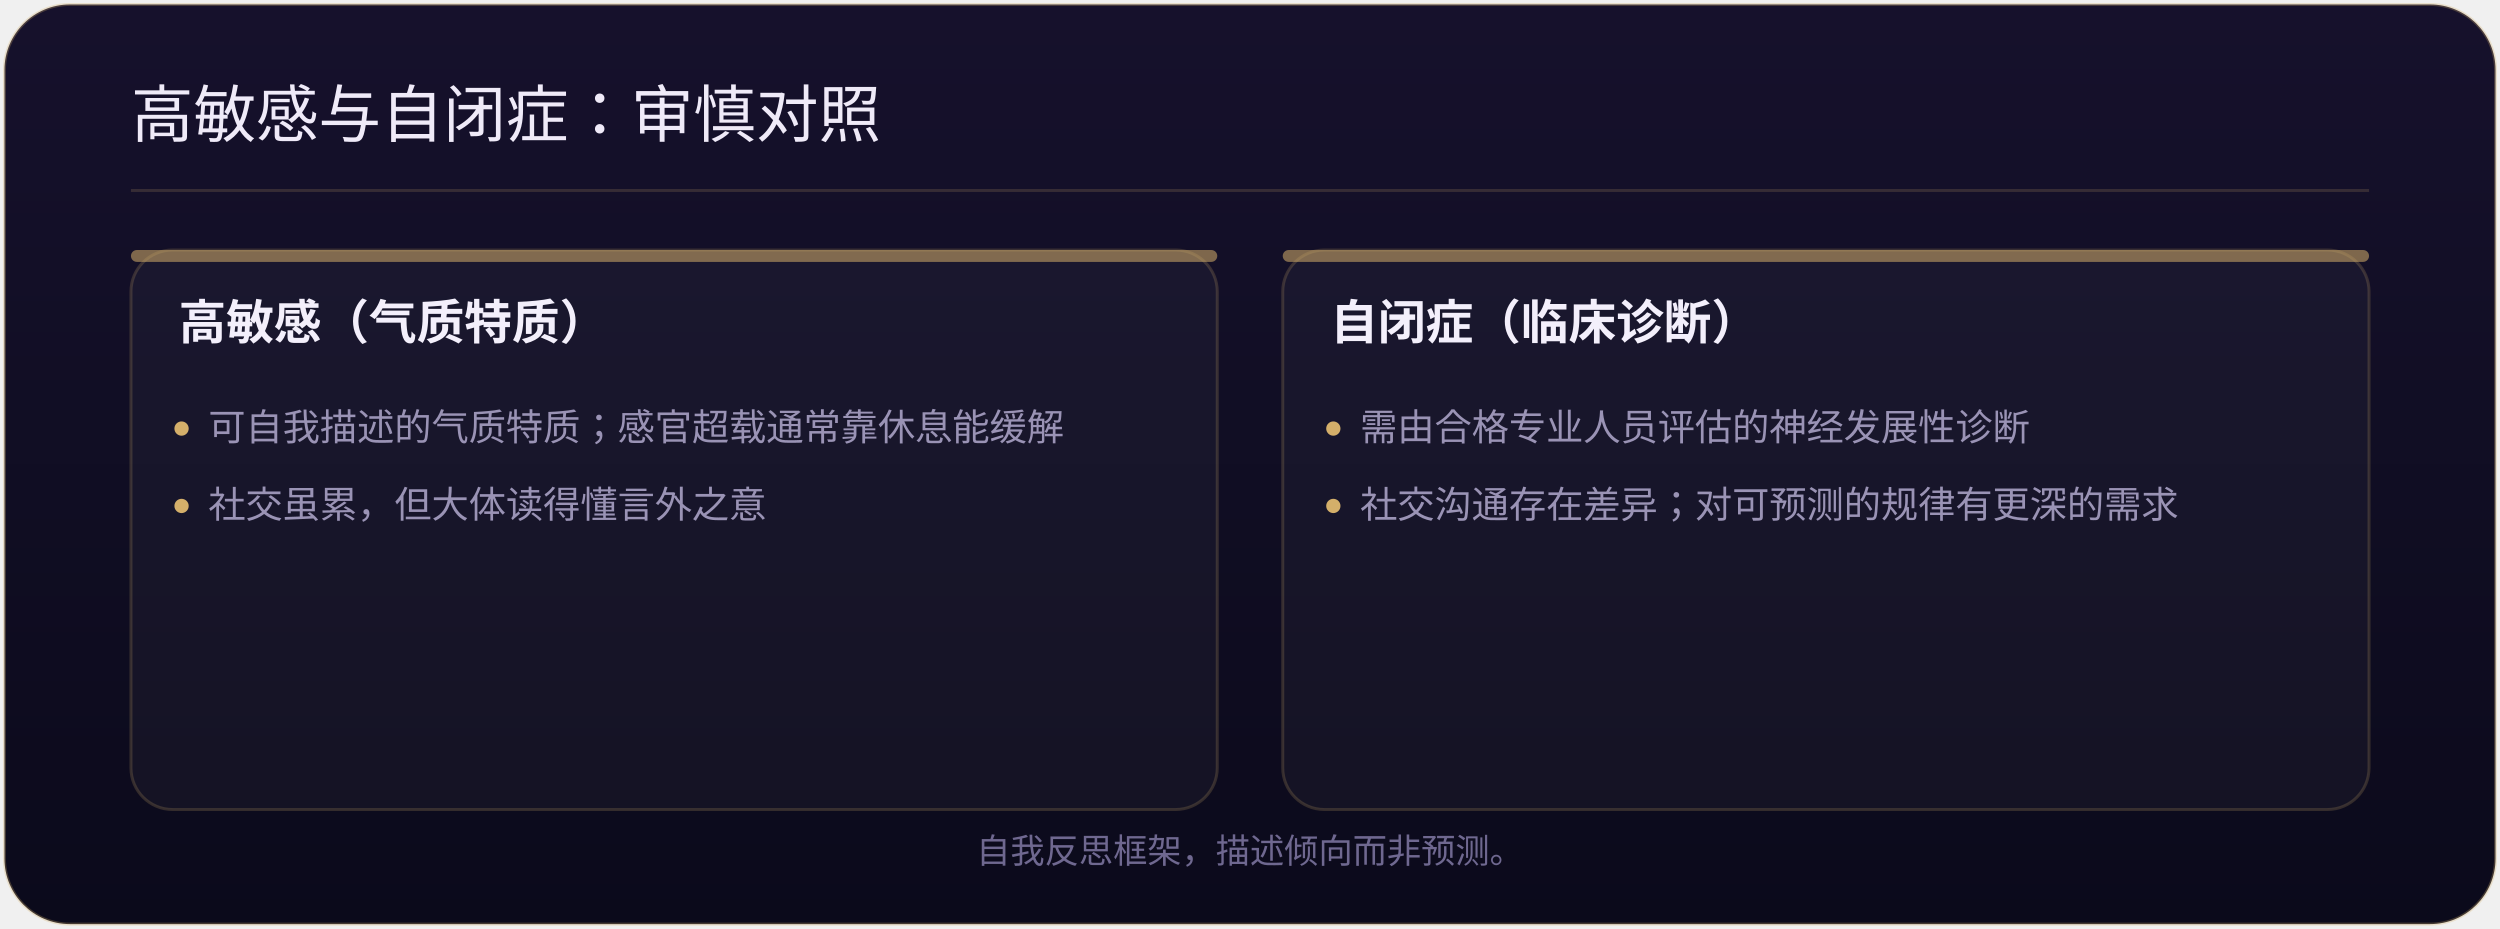
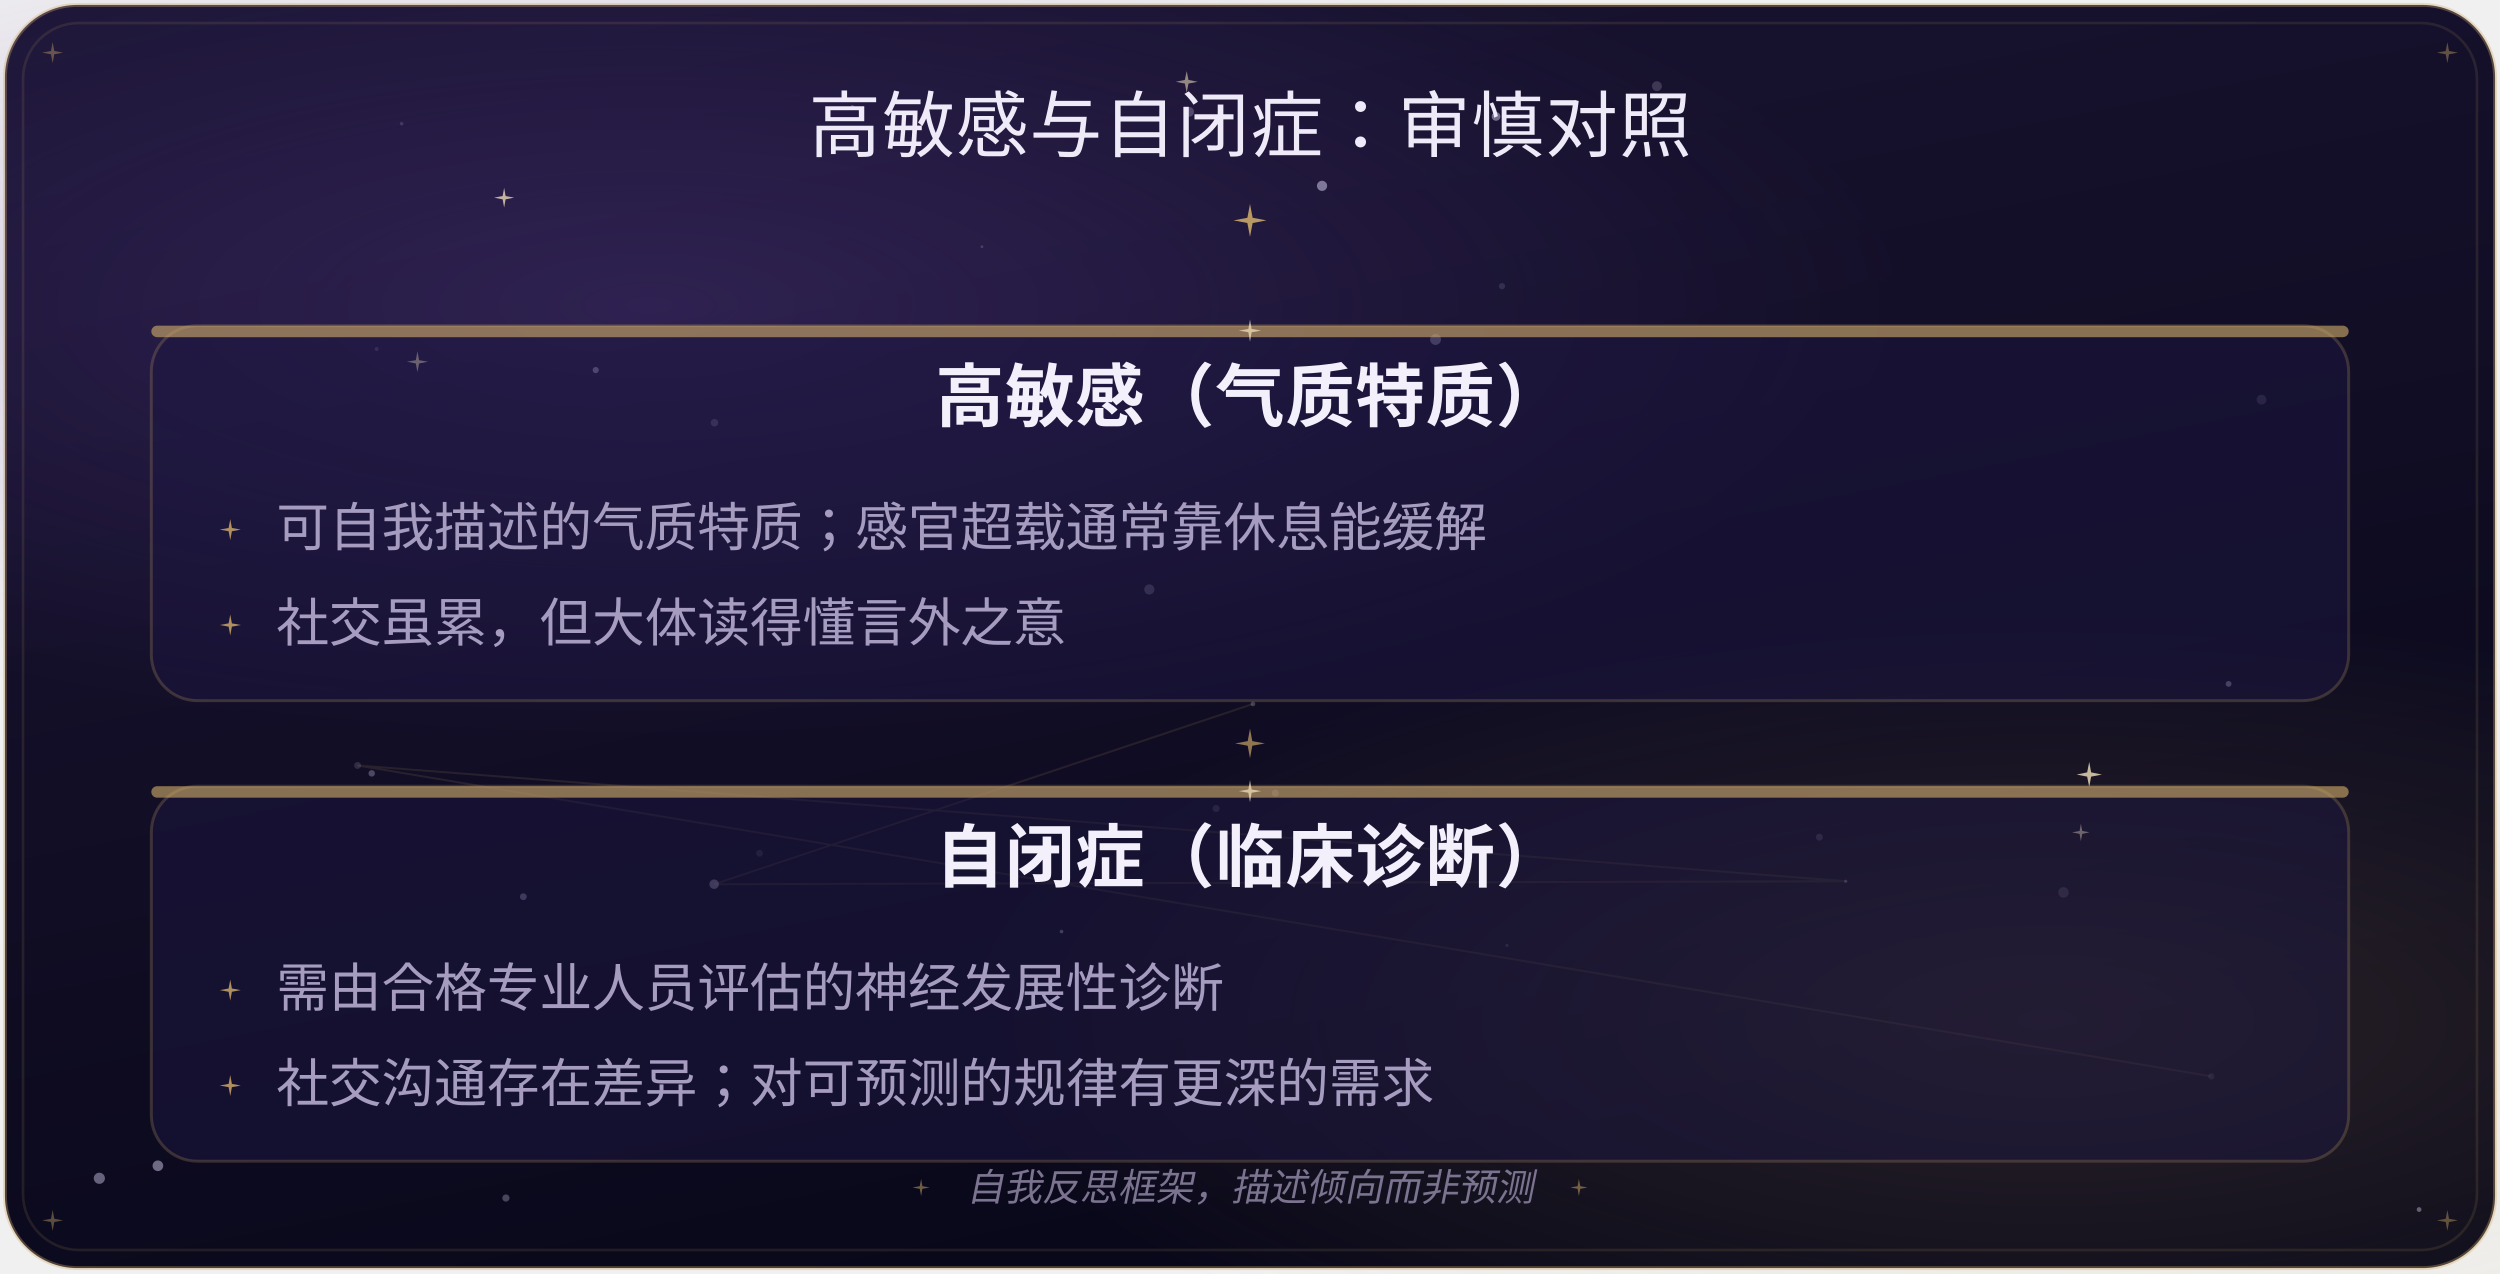
- <svg xmlns="http://www.w3.org/2000/svg" viewBox="0 0 840 312" role="img" aria-label="高敏感与自闭症：审慎对照">
+ <svg xmlns="http://www.w3.org/2000/svg" viewBox="0 0 760 387" role="img" aria-label="高敏感与自闭症：审慎对照">
  <defs>
-     <linearGradient id="highlysensitivepersonvsautism0zh-panel" x1="0" y1="0" x2="0" y2="1">
-       <stop offset="0" stop-color="#16112c" />
-       <stop offset="1" stop-color="#0b0a1b" />
+     <linearGradient id="highlysensitivepersonvsautism0zh-panel" x1="0" y1="0" x2="0.4" y2="1">
+       <stop offset="0" stop-color="#1a1433" />
+       <stop offset="0.55" stop-color="#120e26" />
+       <stop offset="1" stop-color="#09081a" />
    </linearGradient>
-     <radialGradient id="highlysensitivepersonvsautism0zh-node" cx="0.5" cy="0.4" r="0.7">
+     <radialGradient id="highlysensitivepersonvsautism0zh-foil" cx="0.42" cy="0.34" r="0.75">
+       <stop offset="0" stop-color="#fbf0d2" />
+       <stop offset="0.5" stop-color="#e8c882" />
+       <stop offset="1" stop-color="#b8923f" />
+     </radialGradient>
+     <radialGradient id="highlysensitivepersonvsautism0zh-glow" cx="0.5" cy="0.5" r="0.5">
      <stop offset="0" stop-color="#f6e6bf" />
-       <stop offset="1" stop-color="#cda354" />
+       <stop offset="1" stop-color="#f6e6bf" stop-opacity="0" />
    </radialGradient>
-     <filter id="highlysensitivepersonvsautism0zh-soft" x="-80%" y="-80%" width="260%" height="260%">
-       <feGaussianBlur stdDeviation="6" />
-     </filter>
+     <radialGradient id="highlysensitivepersonvsautism0zh-neb1" cx="0.5" cy="0.5" r="0.5">
+       <stop offset="0" stop-color="#6f4bb0" stop-opacity="0.28" />
+       <stop offset="1" stop-color="#6f4bb0" stop-opacity="0" />
+     </radialGradient>
+     <radialGradient id="highlysensitivepersonvsautism0zh-neb2" cx="0.5" cy="0.5" r="0.5">
+       <stop offset="0" stop-color="#d4af6a" stop-opacity="0.16" />
+       <stop offset="1" stop-color="#d4af6a" stop-opacity="0" />
+     </radialGradient>
+     <linearGradient id="highlysensitivepersonvsautism0zh-rule" x1="0" y1="0" x2="1" y2="0">
+       <stop offset="0" stop-color="#d4af6a" stop-opacity="0" />
+       <stop offset="0.5" stop-color="#d4af6a" stop-opacity="0.6" />
+       <stop offset="1" stop-color="#d4af6a" stop-opacity="0" />
+     </linearGradient>
  </defs>
-   <rect x="1.5" y="1.5" width="837" height="309" rx="22" fill="url(#highlysensitivepersonvsautism0zh-panel)" stroke="#d4af6a" stroke-opacity="0.28" />
-   <text x="44" y="46" font-family="Georgia, 'Times New Roman', serif" font-size="21" fill="#efeaf8">高敏感与自闭症：审慎对照</text>
-   <line x1="44" y1="64" x2="796" y2="64" stroke="#d4af6a" stroke-opacity="0.18" />
-   <rect x="44" y="84" width="365.0" height="188" rx="14" fill="#ffffff" fill-opacity="0.035" stroke="#d4af6a" stroke-opacity="0.20" />
-   <rect x="44" y="84" width="365.0" height="4" rx="2" fill="#d4af6a" fill-opacity="0.55" />
-   <text x="60" y="114" font-family="Georgia, 'Times New Roman', serif" font-size="16" font-weight="700" fill="#f3effb">高敏感（气质特质）</text>
-   <circle cx="61" cy="144" r="2.4" fill="#d4af6a" />
-   <text x="70" y="148" font-family="Helvetica, Arial, sans-serif" font-size="12.5" fill="#9a93b5">可自我描述的气质特质；感官超载通常靠休息能缓解</text>
-   <circle cx="61" cy="170" r="2.4" fill="#d4af6a" />
-   <text x="70" y="174" font-family="Helvetica, Arial, sans-serif" font-size="12.5" fill="#9a93b5">社交虽累，但大体读得懂言外之意</text>
-   <rect x="431" y="84" width="365.0" height="188" rx="14" fill="#ffffff" fill-opacity="0.035" stroke="#d4af6a" stroke-opacity="0.20" />
-   <rect x="431" y="84" width="365.0" height="4" rx="2" fill="#d4af6a" fill-opacity="0.55" />
-   <text x="447" y="114" font-family="Georgia, 'Times New Roman', serif" font-size="16" font-weight="700" fill="#f3effb">自闭症（临床诊断）</text>
-   <circle cx="448" cy="144" r="2.4" fill="#d4af6a" />
-   <text x="457" y="148" font-family="Helvetica, Arial, sans-serif" font-size="12.5" fill="#9a93b5">需由合格专业人员评估的神经发展性诊断</text>
-   <circle cx="448" cy="170" r="2.4" fill="#d4af6a" />
-   <text x="457" y="174" font-family="Helvetica, Arial, sans-serif" font-size="12.5" fill="#9a93b5">社交沟通存在差异；对可预测的规律有更深的需求</text>
-   <text x="420" y="290" text-anchor="middle" font-family="Helvetica, Arial, sans-serif" font-size="11.5" fill="#6f6890">自我反思框架，描述倾向而非预测。</text>
+   <rect x="1.5" y="1.5" width="757" height="384" rx="22" fill="url(#highlysensitivepersonvsautism0zh-panel)" />
+   <ellipse cx="198" cy="93" rx="380" ry="132" fill="url(#highlysensitivepersonvsautism0zh-neb1)" />
+   <ellipse cx="623" cy="310" rx="334" ry="124" fill="url(#highlysensitivepersonvsautism0zh-neb2)" />
+   <circle cx="458.1" cy="287.4" r="0.49" fill="#cfc8ea" opacity="0.20" />
+   <circle cx="230.9" cy="259.4" r="1.04" fill="#cfc8ea" opacity="0.15" />
+   <circle cx="687.5" cy="121.5" r="1.49" fill="#cfc8ea" opacity="0.21" />
+   <circle cx="217.2" cy="128.5" r="1.15" fill="#cfc8ea" opacity="0.27" />
+   <circle cx="349.4" cy="179.2" r="1.55" fill="#cfc8ea" opacity="0.29" />
+   <circle cx="553.1" cy="254.5" r="1.07" fill="#cfc8ea" opacity="0.21" />
+   <circle cx="48.0" cy="354.4" r="1.62" fill="#cfc8ea" opacity="0.50" />
+   <circle cx="503.7" cy="26.2" r="1.50" fill="#cfc8ea" opacity="0.21" />
+   <circle cx="456.6" cy="87.0" r="0.95" fill="#cfc8ea" opacity="0.14" />
+   <circle cx="113.0" cy="235.1" r="0.99" fill="#cfc8ea" opacity="0.31" />
+   <circle cx="672.2" cy="327.2" r="0.96" fill="#cfc8ea" opacity="0.16" />
+   <circle cx="108.7" cy="232.7" r="1.06" fill="#cfc8ea" opacity="0.16" />
+   <circle cx="387.7" cy="241.1" r="1.07" fill="#cfc8ea" opacity="0.35" />
+   <circle cx="436.4" cy="103.2" r="1.66" fill="#cfc8ea" opacity="0.44" />
+   <circle cx="401.9" cy="56.5" r="1.55" fill="#cfc8ea" opacity="0.54" />
+   <circle cx="259.1" cy="32.6" r="0.65" fill="#cfc8ea" opacity="0.32" />
+   <circle cx="30.2" cy="358.2" r="1.70" fill="#cfc8ea" opacity="0.46" />
+   <circle cx="677.5" cy="207.9" r="0.88" fill="#cfc8ea" opacity="0.50" />
+   <circle cx="561.1" cy="267.9" r="0.48" fill="#cfc8ea" opacity="0.40" />
+   <circle cx="369.7" cy="245.8" r="1.08" fill="#cfc8ea" opacity="0.19" />
+   <circle cx="217.1" cy="268.8" r="1.44" fill="#cfc8ea" opacity="0.43" />
+   <circle cx="380.9" cy="214.0" r="0.71" fill="#cfc8ea" opacity="0.25" />
+   <circle cx="181.1" cy="112.5" r="0.94" fill="#cfc8ea" opacity="0.53" />
+   <circle cx="153.8" cy="364.2" r="1.10" fill="#cfc8ea" opacity="0.31" />
+   <circle cx="322.7" cy="283.2" r="0.55" fill="#cfc8ea" opacity="0.48" />
+   <circle cx="114.5" cy="106.1" r="0.61" fill="#cfc8ea" opacity="0.24" />
+   <circle cx="454.8" cy="35.4" r="1.32" fill="#cfc8ea" opacity="0.49" />
+   <circle cx="735.4" cy="367.7" r="0.73" fill="#cfc8ea" opacity="0.42" />
+   <circle cx="298.5" cy="75.0" r="0.42" fill="#cfc8ea" opacity="0.21" />
+   <circle cx="627.3" cy="271.3" r="1.60" fill="#cfc8ea" opacity="0.21" />
+   <circle cx="159.1" cy="272.6" r="1.04" fill="#cfc8ea" opacity="0.44" />
+   <circle cx="361.5" cy="34.0" r="1.47" fill="#cfc8ea" opacity="0.28" />
+   <circle cx="122.1" cy="37.6" r="0.56" fill="#cfc8ea" opacity="0.17" />
+   <path d="M 635.126 231.6 L 635.7 234.8 L 639.0 235.461 L 635.7 236.1 L 635.126 239.3 L 634.5 236.1 L 631.3 235.461 L 634.5 234.8 Z" fill="#f6e6bf" opacity="0.778" />
+   <path d="M 632.576 250.4 L 633.0 252.6 L 635.2 253.035 L 633.0 253.5 L 632.576 255.7 L 632.2 253.5 L 629.9 253.035 L 632.2 252.6 Z" fill="#f6e6bf" opacity="0.752" />
+   <path d="M 126.902 106.8 L 127.4 109.5 L 130.1 109.957 L 127.4 110.5 L 126.902 113.1 L 126.4 110.5 L 123.7 109.957 L 126.4 109.5 Z" fill="#f6e6bf" opacity="0.706" />
+   <path d="M 360.755 21.6 L 361.3 24.3 L 364.1 24.869 L 361.3 25.4 L 360.755 28.2 L 360.2 25.4 L 357.4 24.869 L 360.2 24.3 Z" fill="#f6e6bf" opacity="0.544" />
+   <path d="M 153.26 57.1 L 153.7 59.6 L 156.3 60.075 L 153.7 60.6 L 153.26 63.1 L 152.8 60.6 L 150.2 60.075 L 152.8 59.6 Z" fill="#f6e6bf" opacity="0.748" />
+   <path d="M 672.2 327.2 L 108.7 232.7 L 561.1 267.9 L 217.1 268.8 L 380.9 214.0" fill="none" stroke="#d4af6a" stroke-width="0.6" opacity="0.12" />
+   <rect x="1.5" y="1.5" width="757" height="384" rx="22" fill="none" stroke="#d4af6a" stroke-opacity="0.34" stroke-width="1.2" />
+   <rect x="7" y="7" width="746" height="373" rx="17" fill="none" stroke="#d4af6a" stroke-opacity="0.12" stroke-width="0.8" />
+   <path d="M 16 12.8 L 16.5 15.5 L 19.2 16 L 16.5 16.5 L 16 19.2 L 15.5 16.5 L 12.8 16 L 15.5 15.5 Z" fill="#d4af6a" opacity="0.4" />
+   <path d="M 744 12.8 L 744.5 15.5 L 747.2 16 L 744.5 16.5 L 744 19.2 L 743.5 16.5 L 740.8 16 L 743.5 15.5 Z" fill="#d4af6a" opacity="0.4" />
+   <path d="M 16 367.8 L 16.5 370.5 L 19.2 371 L 16.5 371.5 L 16 374.2 L 15.5 371.5 L 12.8 371 L 15.5 370.5 Z" fill="#d4af6a" opacity="0.4" />
+   <path d="M 744 367.8 L 744.5 370.5 L 747.2 371 L 744.5 371.5 L 744 374.2 L 743.5 371.5 L 740.8 371 L 743.5 370.5 Z" fill="#d4af6a" opacity="0.4" />
+   <text x="380" y="46" text-anchor="middle" font-family="Georgia, 'Times New Roman', serif" font-size="22" letter-spacing="0.4" fill="#efeaf8">高敏感与自闭症：审慎对照</text>
+   <line x1="230" y1="67" x2="368" y2="67" stroke="url(#highlysensitivepersonvsautism0zh-rule)" stroke-width="1" />
+   <line x1="392" y1="67" x2="530" y2="67" stroke="url(#highlysensitivepersonvsautism0zh-rule)" stroke-width="1" />
+   <path d="M 380 62.0 L 380.8 66.2 L 385.0 67 L 380.8 67.8 L 380 72.0 L 379.2 67.8 L 375.0 67 L 379.2 66.2 Z" fill="#d4af6a" opacity="0.85" />
+   <rect x="46" y="99" width="668" height="114.0" rx="14" fill="#1d1740" fill-opacity="0.5" stroke="#d4af6a" stroke-opacity="0.22" stroke-width="0.9" />
+   <rect x="46" y="99" width="668" height="3.5" rx="1.8" fill="#d4af6a" fill-opacity="0.6" />
+   <path d="M 380 97.1 L 380.5 100.0 L 383.4 100.5 L 380.5 101.0 L 380 103.9 L 379.5 101.0 L 376.6 100.5 L 379.5 100.0 Z" fill="#f6e6bf" opacity="0.7" />
+   <text x="380" y="128.0" text-anchor="middle" font-family="Georgia, 'Times New Roman', serif" font-size="21" font-weight="700" letter-spacing="0.3" fill="#f3effb">高敏感（气质特质）</text>
+   <path d="M 70 157.8 L 70.5 160.5 L 73.2 161 L 70.5 161.5 L 70 164.2 L 69.5 161.5 L 66.8 161 L 69.5 160.5 Z" fill="#d4af6a" opacity="0.8" />
+   <text x="84" y="166.0" font-family="Helvetica, Arial, sans-serif" font-size="16" fill="#a59cc0">可自我描述的气质特质；感官超载通常靠休息能缓解</text>
+   <path d="M 70 186.8 L 70.5 189.5 L 73.2 190 L 70.5 190.5 L 70 193.2 L 69.5 190.5 L 66.8 190 L 69.5 189.5 Z" fill="#d4af6a" opacity="0.8" />
+   <text x="84" y="195.0" font-family="Helvetica, Arial, sans-serif" font-size="16" fill="#a59cc0">社交虽累，但大体读得懂言外之意</text>
+   <path d="M 380 221.5 L 380.7 225.3 L 384.5 226 L 380.7 226.7 L 380 230.5 L 379.3 226.7 L 375.5 226 L 379.3 225.3 Z" fill="#d4af6a" opacity="0.65" />
+   <rect x="46" y="239" width="668" height="114.0" rx="14" fill="#1d1740" fill-opacity="0.5" stroke="#d4af6a" stroke-opacity="0.22" stroke-width="0.9" />
+   <rect x="46" y="239" width="668" height="3.5" rx="1.8" fill="#d4af6a" fill-opacity="0.6" />
+   <path d="M 380 237.1 L 380.5 240.0 L 383.4 240.5 L 380.5 241.0 L 380 243.9 L 379.5 241.0 L 376.6 240.5 L 379.5 240.0 Z" fill="#f6e6bf" opacity="0.7" />
+   <text x="380" y="268.0" text-anchor="middle" font-family="Georgia, 'Times New Roman', serif" font-size="21" font-weight="700" letter-spacing="0.3" fill="#f3effb">自闭症（临床诊断）</text>
+   <path d="M 70 297.8 L 70.5 300.5 L 73.2 301 L 70.5 301.5 L 70 304.2 L 69.5 301.5 L 66.8 301 L 69.5 300.5 Z" fill="#d4af6a" opacity="0.8" />
+   <text x="84" y="306.0" font-family="Helvetica, Arial, sans-serif" font-size="16" fill="#a59cc0">需由合格专业人员评估的神经发展性诊断</text>
+   <path d="M 70 326.8 L 70.5 329.5 L 73.2 330 L 70.5 330.5 L 70 333.2 L 69.5 330.5 L 66.8 330 L 69.5 329.5 Z" fill="#d4af6a" opacity="0.8" />
+   <text x="84" y="335.0" font-family="Helvetica, Arial, sans-serif" font-size="16" fill="#a59cc0">社交沟通存在差异；对可预测的规律有更深的需求</text>
+   <path d="M 280.025 358.4 L 280.4 360.6 L 282.6 361 L 280.4 361.4 L 280.025 363.6 L 279.6 361.4 L 277.4 361 L 279.6 360.6 Z" fill="#d4af6a" opacity="0.5" />
+   <text x="380" y="365" text-anchor="middle" font-family="Georgia, 'Times New Roman', serif" font-style="italic" font-size="11.5" fill="#7b738f">自我反思框架，描述倾向而非预测</text>
+   <path d="M 479.975 358.4 L 480.4 360.6 L 482.6 361 L 480.4 361.4 L 479.975 363.6 L 479.6 361.4 L 477.4 361 L 479.6 360.6 Z" fill="#d4af6a" opacity="0.5" />
</svg>
